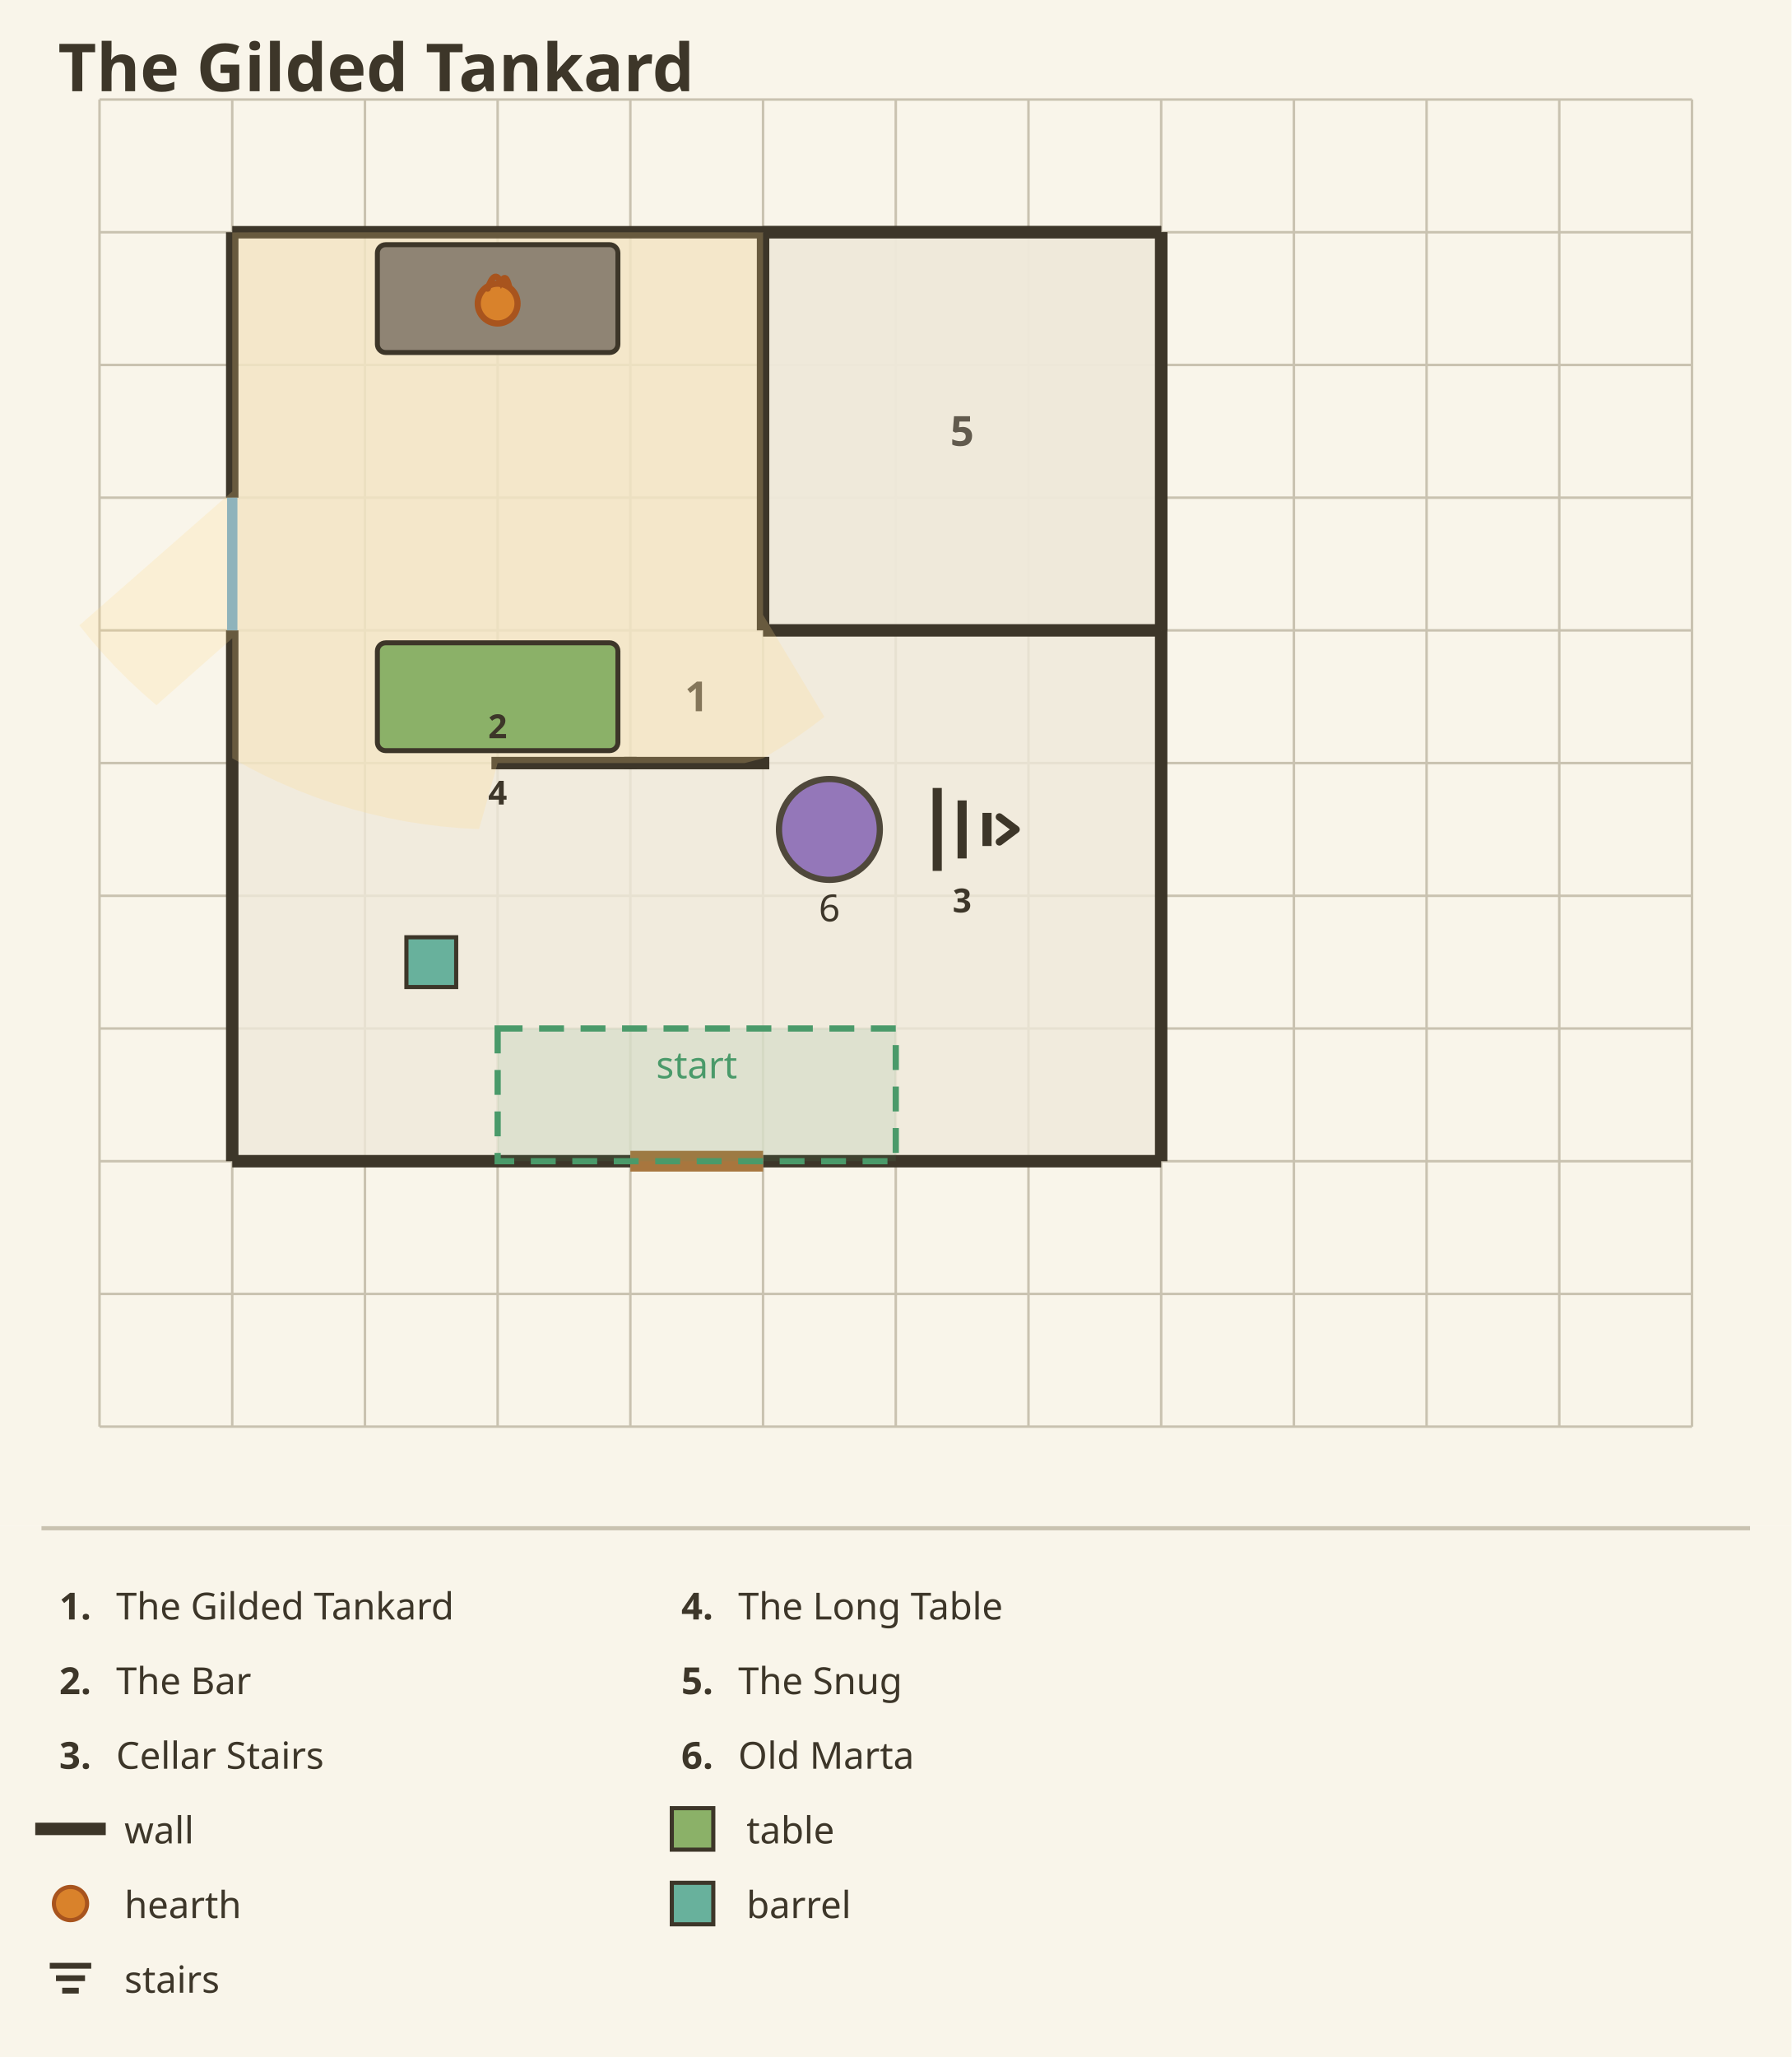
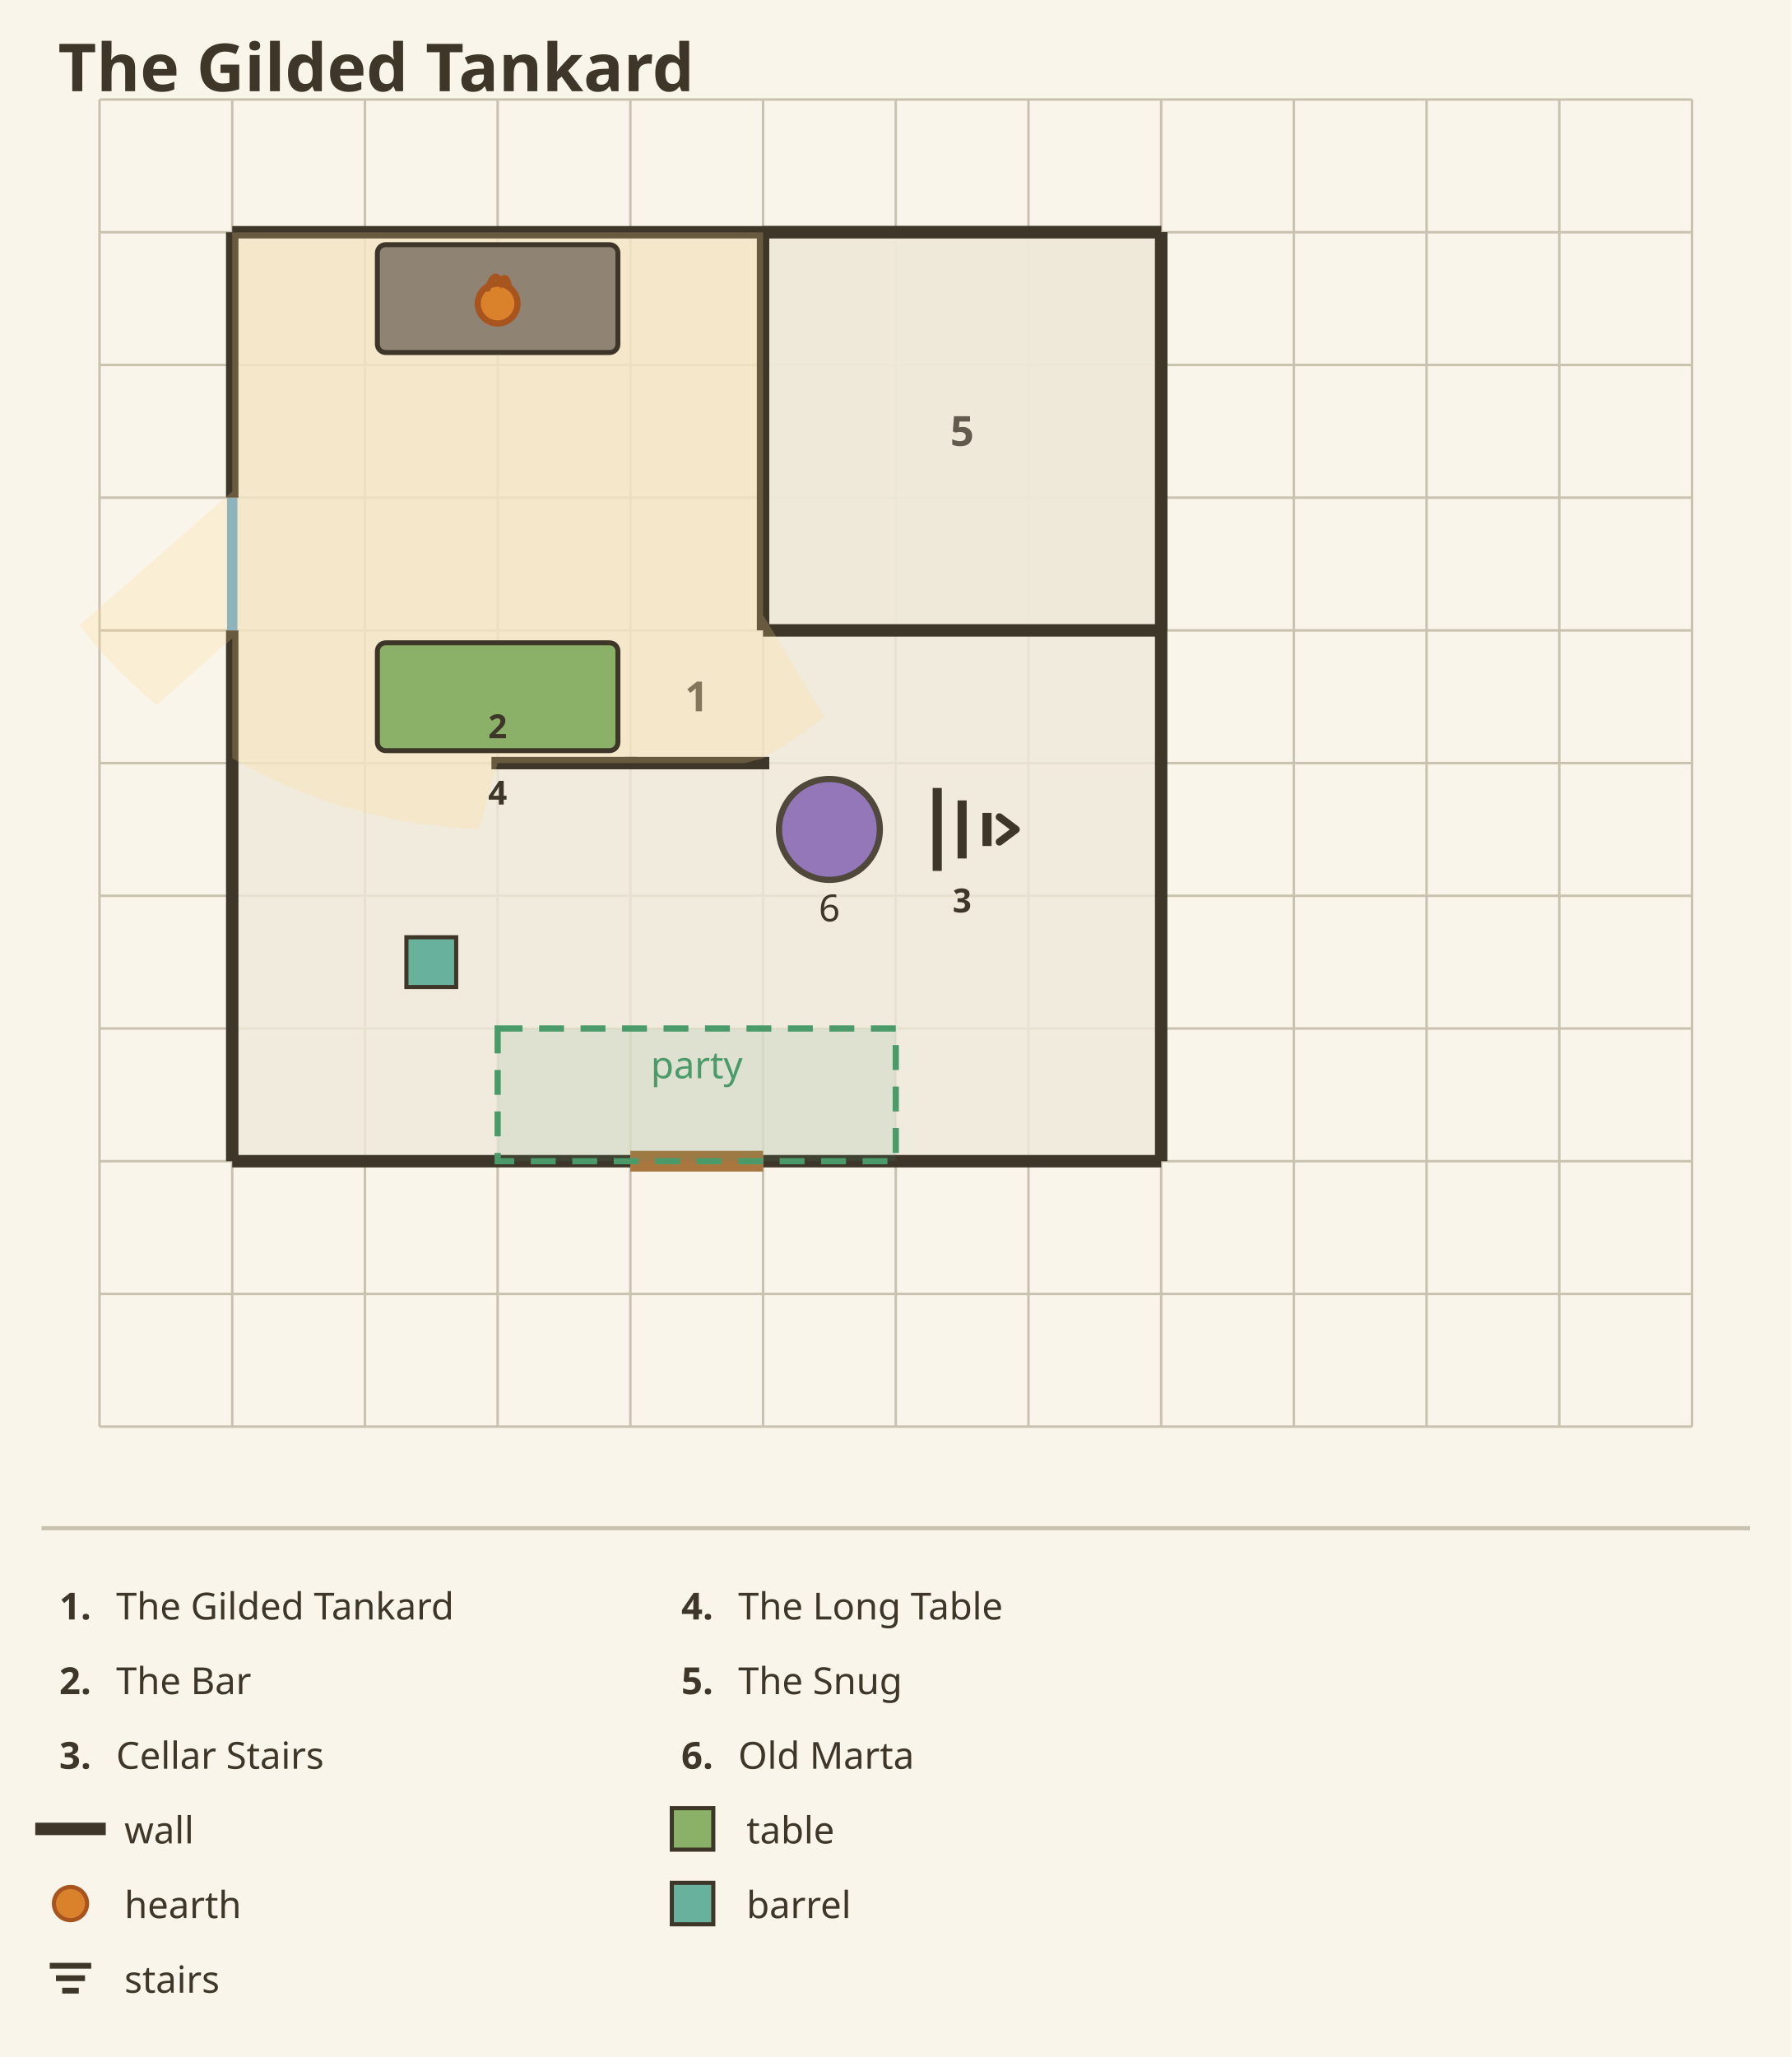
<svg xmlns="http://www.w3.org/2000/svg" viewBox="0 0 432 496" width="432" height="496" font-family="sans-serif">
  <rect x="0" y="0" width="432" height="368" fill="#f9f5ea" />
  <g transform="translate(0 0)">
    <defs>
      <pattern id="hatch" width="6" height="6" patternUnits="userSpaceOnUse">
        <path d="M0,6 L6,0" stroke="#7a7264" stroke-width="1" opacity="0.5" />
      </pattern>
    </defs>
    <line x1="24" y1="24" x2="24" y2="344" stroke="#c9c2b0" stroke-width="0.6" />
    <line x1="56" y1="24" x2="56" y2="344" stroke="#c9c2b0" stroke-width="0.6" />
    <line x1="88" y1="24" x2="88" y2="344" stroke="#c9c2b0" stroke-width="0.6" />
    <line x1="120" y1="24" x2="120" y2="344" stroke="#c9c2b0" stroke-width="0.6" />
    <line x1="152" y1="24" x2="152" y2="344" stroke="#c9c2b0" stroke-width="0.6" />
    <line x1="184" y1="24" x2="184" y2="344" stroke="#c9c2b0" stroke-width="0.6" />
    <line x1="216" y1="24" x2="216" y2="344" stroke="#c9c2b0" stroke-width="0.6" />
    <line x1="248" y1="24" x2="248" y2="344" stroke="#c9c2b0" stroke-width="0.6" />
    <line x1="280" y1="24" x2="280" y2="344" stroke="#c9c2b0" stroke-width="0.6" />
    <line x1="312" y1="24" x2="312" y2="344" stroke="#c9c2b0" stroke-width="0.6" />
    <line x1="344" y1="24" x2="344" y2="344" stroke="#c9c2b0" stroke-width="0.6" />
    <line x1="376" y1="24" x2="376" y2="344" stroke="#c9c2b0" stroke-width="0.6" />
    <line x1="408" y1="24" x2="408" y2="344" stroke="#c9c2b0" stroke-width="0.6" />
    <line x1="24" y1="24" x2="408" y2="24" stroke="#c9c2b0" stroke-width="0.6" />
    <line x1="24" y1="56" x2="408" y2="56" stroke="#c9c2b0" stroke-width="0.6" />
    <line x1="24" y1="88" x2="408" y2="88" stroke="#c9c2b0" stroke-width="0.6" />
    <line x1="24" y1="120" x2="408" y2="120" stroke="#c9c2b0" stroke-width="0.6" />
    <line x1="24" y1="152" x2="408" y2="152" stroke="#c9c2b0" stroke-width="0.6" />
    <line x1="24" y1="184" x2="408" y2="184" stroke="#c9c2b0" stroke-width="0.6" />
    <line x1="24" y1="216" x2="408" y2="216" stroke="#c9c2b0" stroke-width="0.6" />
    <line x1="24" y1="248" x2="408" y2="248" stroke="#c9c2b0" stroke-width="0.6" />
    <line x1="24" y1="280" x2="408" y2="280" stroke="#c9c2b0" stroke-width="0.6" />
    <line x1="24" y1="312" x2="408" y2="312" stroke="#c9c2b0" stroke-width="0.6" />
    <line x1="24" y1="344" x2="408" y2="344" stroke="#c9c2b0" stroke-width="0.6" />
    <g id="cd-the-gilded-tankard-inn">
      <rect x="56" y="56" width="224" height="224" fill="#efe9da" opacity="0.8" />
      <line x1="56" y1="56" x2="280" y2="56" stroke="#3d3629" stroke-width="3" opacity="1" />
      <line x1="56" y1="280" x2="152" y2="280" stroke="#3d3629" stroke-width="3" opacity="1" />
      <line x1="184" y1="280" x2="280" y2="280" stroke="#3d3629" stroke-width="3" opacity="1" />
      <line x1="56" y1="56" x2="56" y2="120" stroke="#3d3629" stroke-width="3" opacity="1" />
      <line x1="56" y1="152" x2="56" y2="280" stroke="#3d3629" stroke-width="3" opacity="1" />
      <line x1="280" y1="56" x2="280" y2="280" stroke="#3d3629" stroke-width="3" opacity="1" />
    </g>
    <g id="cd-the-gilded-tankard-snug">
      <rect x="184" y="56" width="96" height="96" fill="#efe9da" opacity="0.8" />
      <line x1="184" y1="56" x2="280" y2="56" stroke="#3d3629" stroke-width="3" opacity="1" />
      <line x1="184" y1="152" x2="280" y2="152" stroke="#3d3629" stroke-width="3" opacity="1" />
      <line x1="184" y1="56" x2="184" y2="152" stroke="#3d3629" stroke-width="3" opacity="1" />
      <line x1="280" y1="56" x2="280" y2="152" stroke="#3d3629" stroke-width="3" opacity="1" />
    </g>
    <g id="cd-the-gilded-tankard-bar">
      <line x1="120" y1="184" x2="152" y2="184" stroke="#3d3629" stroke-width="3" opacity="1" stroke-linecap="square" />
      <line x1="152" y1="184" x2="184" y2="184" stroke="#3d3629" stroke-width="3" opacity="1" stroke-linecap="square" />
    </g>
    <line x1="152" y1="280" x2="184" y2="280" stroke="#a8763e" stroke-width="5" />
    <line x1="56" y1="120" x2="56" y2="152" stroke="#6fa8c9" stroke-width="2.5" />
    <text x="168" y="171.5" font-size="10" fill="#3d3629" font-weight="bold" opacity="0.8" text-anchor="middle" font-family="sans-serif">1</text>
    <text x="232" y="107.5" font-size="10" fill="#3d3629" font-weight="bold" opacity="0.8" text-anchor="middle" font-family="sans-serif">5</text>
-     <text x="168" y="260" font-size="9" fill="#4a9a6a" text-anchor="middle" font-family="sans-serif">start</text>
-     <g id="cd-the-gilded-tankard-start">
+     <text x="168" y="260" font-size="9" fill="#4a9a6a" text-anchor="middle" font-family="sans-serif">party</text>
+     <g id="cd-the-gilded-tankard-party">
      <rect x="120" y="248" width="96" height="32" fill="#4a9a6a" opacity="0.12" />
      <rect x="120" y="248" width="96" height="32" fill="none" stroke="#4a9a6a" stroke-width="1.5" stroke-dasharray="6 4" />
    </g>
    <g>
      <polygon points="184,72 184,74.23 184,76.48 184,78.73 184,80.99 184,83.28 184,85.6 184,87.96 184,90.35 184,92.79 184,95.29 184,97.86 184,100.49 184,103.21 184,106.03 184,108.95 184,111.99 184,115.17 184,118.5 184,122 184,125.7 184,129.63 184,133.8 184,138.27 184,143.08 184,148.27 198.8,172.87 195.24,175.55 191.58,178.12 187.83,180.55 184,182.85 179.55,184 174.63,184 169.87,184 165.25,184 160.76,184 156.39,184 152.12,184 147.92,184 143.81,184 139.75,184 135.74,184 131.77,184 127.83,184 123.91,184 120,184 115.53,199.92 111.07,199.69 106.62,199.3 102.19,198.75 97.77,198.06 93.39,197.2 89.03,196.2 84.72,195.04 80.45,193.74 76.22,192.28 72.05,190.68 67.94,188.93 63.89,187.05 59.91,185.02 56,182.85 56,174.42 56,166.88 56,160.09 56,153.92 37.72,170.05 34.35,167.12 31.08,164.08 27.92,160.92 24.88,157.65 21.95,154.28 19.13,150.8 56,118.5 56,115.17 56,111.99 56,108.95 56,106.03 56,103.21 56,100.49 56,97.86 56,95.29 56,92.79 56,90.35 56,87.96 56,85.6 56,83.28 56,80.99 56,78.73 56,76.48 56,74.23 56,72 56,69.77 56,67.52 56,65.27 56,63.01 56,60.72 56,58.4 56,56.04 64.2,56 70.76,56 76.04,56 80.4,56 84.06,56 87.2,56 89.91,56 92.29,56 94.39,56 96.28,56 97.98,56 99.52,56 100.93,56 102.23,56 103.43,56 104.55,56 105.59,56 106.57,56 107.5,56 108.38,56 109.21,56 110,56 110.76,56 111.49,56 112.2,56 112.88,56 113.54,56 114.18,56 114.8,56 115.41,56 116.01,56 116.6,56 117.18,56 117.75,56 118.32,56 118.88,56 119.44,56 120,56 120.56,56 121.12,56 121.68,56 122.25,56 122.82,56 123.4,56 123.99,56 124.59,56 125.2,56 125.82,56 126.46,56 127.12,56 127.8,56 128.51,56 129.24,56 130,56 130.79,56 131.62,56 132.5,56 133.43,56 134.41,56 135.45,56 136.57,56 137.77,56 139.07,56 140.48,56 142.02,56 143.72,56 145.61,56 147.71,56 150.09,56 152.8,56 155.94,56 159.6,56 163.96,56 169.24,56 175.8,56 184,56.04 184,58.4 184,60.72 184,63.01 184,65.27 184,67.52 184,69.77" fill="#ffd98a" opacity="0.22" />
      <rect x="91" y="59" width="58" height="26" fill="#8f8474" stroke="#3d3629" stroke-width="1.2" rx="2" />
      <circle cx="120" cy="73.2" r="4.8" fill="#d9822b" stroke="#a8541e" stroke-width="1.5" />
      <path d="M117.6 69.6 Q119.2 64.8 120.8 68 Q122 65.6 122.8 69.2" fill="none" stroke="#a8541e" stroke-width="1.5" stroke-linecap="round" />
    </g>
    <g id="cd-the-gilded-tankard-cellar-stairs">
      <g transform="rotate(90 232 200)">
        <line x1="228" y1="194" x2="236" y2="194" stroke="#3d3629" stroke-width="2.2" />
        <line x1="225" y1="200" x2="239" y2="200" stroke="#3d3629" stroke-width="2.2" />
        <line x1="222" y1="206" x2="242" y2="206" stroke="#3d3629" stroke-width="2.2" />
        <path d="M229 191 L232 187 L235 191" fill="none" stroke="#3d3629" stroke-width="1.8" stroke-linecap="round" stroke-linejoin="round" />
      </g>
    </g>
    <g id="cd-the-gilded-tankard-longtable">
      <rect x="91" y="155" width="58" height="26" fill="hsl(91 32% 55%)" stroke="#3d3629" stroke-width="1.2" rx="2" />
    </g>
    <g>
      <rect x="98" y="226" width="12" height="12" fill="hsl(163 32% 55%)" stroke="#3d3629" stroke-width="1" />
    </g>
    <g id="cd-the-gilded-tankard-old-marta">
      <circle cx="200" cy="200" r="12.16" fill="#8a6ab5" opacity="0.9" stroke="#3d3629" stroke-width="1.5" />
    </g>
    <text x="120" y="178" font-size="8" fill="#3d3629" font-weight="bold" text-anchor="middle" font-family="sans-serif">2</text>
    <text x="232" y="220" font-size="8" fill="#3d3629" font-weight="bold" text-anchor="middle" font-family="sans-serif">3</text>
    <text x="120" y="194" font-size="8" fill="#3d3629" font-weight="bold" text-anchor="middle" font-family="sans-serif">4</text>
    <text x="200" y="222.16" font-size="9" fill="#3d3629" text-anchor="middle" font-family="sans-serif">6</text>
  </g>
  <g transform="translate(0 368)">
    <rect x="0" y="0" width="432" height="128" fill="#f9f5ea" />
    <line x1="10" y1="0.5" x2="422" y2="0.5" stroke="#c9c2b0" stroke-width="1" />
    <text x="22" y="22.5" font-size="9" font-weight="bold" fill="#3d3629" text-anchor="end" font-family="sans-serif">1.</text>
    <text x="28" y="22.5" font-size="9" fill="#3d3629" font-family="sans-serif">The Gilded Tankard</text>
    <text x="22" y="40.5" font-size="9" font-weight="bold" fill="#3d3629" text-anchor="end" font-family="sans-serif">2.</text>
    <text x="28" y="40.5" font-size="9" fill="#3d3629" font-family="sans-serif">The Bar</text>
    <text x="22" y="58.5" font-size="9" font-weight="bold" fill="#3d3629" text-anchor="end" font-family="sans-serif">3.</text>
    <text x="28" y="58.5" font-size="9" fill="#3d3629" font-family="sans-serif">Cellar Stairs</text>
    <text x="172" y="22.5" font-size="9" font-weight="bold" fill="#3d3629" text-anchor="end" font-family="sans-serif">4.</text>
    <text x="178" y="22.5" font-size="9" fill="#3d3629" font-family="sans-serif">The Long Table</text>
    <text x="172" y="40.5" font-size="9" font-weight="bold" fill="#3d3629" text-anchor="end" font-family="sans-serif">5.</text>
    <text x="178" y="40.5" font-size="9" fill="#3d3629" font-family="sans-serif">The Snug</text>
    <text x="172" y="58.5" font-size="9" font-weight="bold" fill="#3d3629" text-anchor="end" font-family="sans-serif">6.</text>
    <text x="178" y="58.5" font-size="9" fill="#3d3629" font-family="sans-serif">Old Marta</text>
    <line x1="10" y1="73" x2="24" y2="73" stroke="#3d3629" stroke-width="3" stroke-linecap="square" />
    <text x="30" y="76.5" font-size="9" fill="#3d3629" font-family="sans-serif">wall</text>
    <circle cx="17" cy="91" r="4" fill="#d9822b" stroke="#a8541e" stroke-width="1" />
    <text x="30" y="94.5" font-size="9" fill="#3d3629" font-family="sans-serif">hearth</text>
    <line x1="12" y1="106" x2="22" y2="106" stroke="#3d3629" stroke-width="1.4" />
    <line x1="13.5" y1="109" x2="20.5" y2="109" stroke="#3d3629" stroke-width="1.4" />
    <line x1="15" y1="112" x2="19" y2="112" stroke="#3d3629" stroke-width="1.4" />
    <text x="30" y="112.5" font-size="9" fill="#3d3629" font-family="sans-serif">stairs</text>
    <rect x="162" y="68" width="10" height="10" fill="hsl(91 32% 55%)" stroke="#3d3629" stroke-width="1" />
    <text x="180" y="76.5" font-size="9" fill="#3d3629" font-family="sans-serif">table</text>
    <rect x="162" y="86" width="10" height="10" fill="hsl(163 32% 55%)" stroke="#3d3629" stroke-width="1" />
    <text x="180" y="94.5" font-size="9" fill="#3d3629" font-family="sans-serif">barrel</text>
  </g>
  <text x="14" y="22" font-size="16" font-weight="bold" fill="#3d3629" font-family="sans-serif">The Gilded Tankard</text>
</svg>
